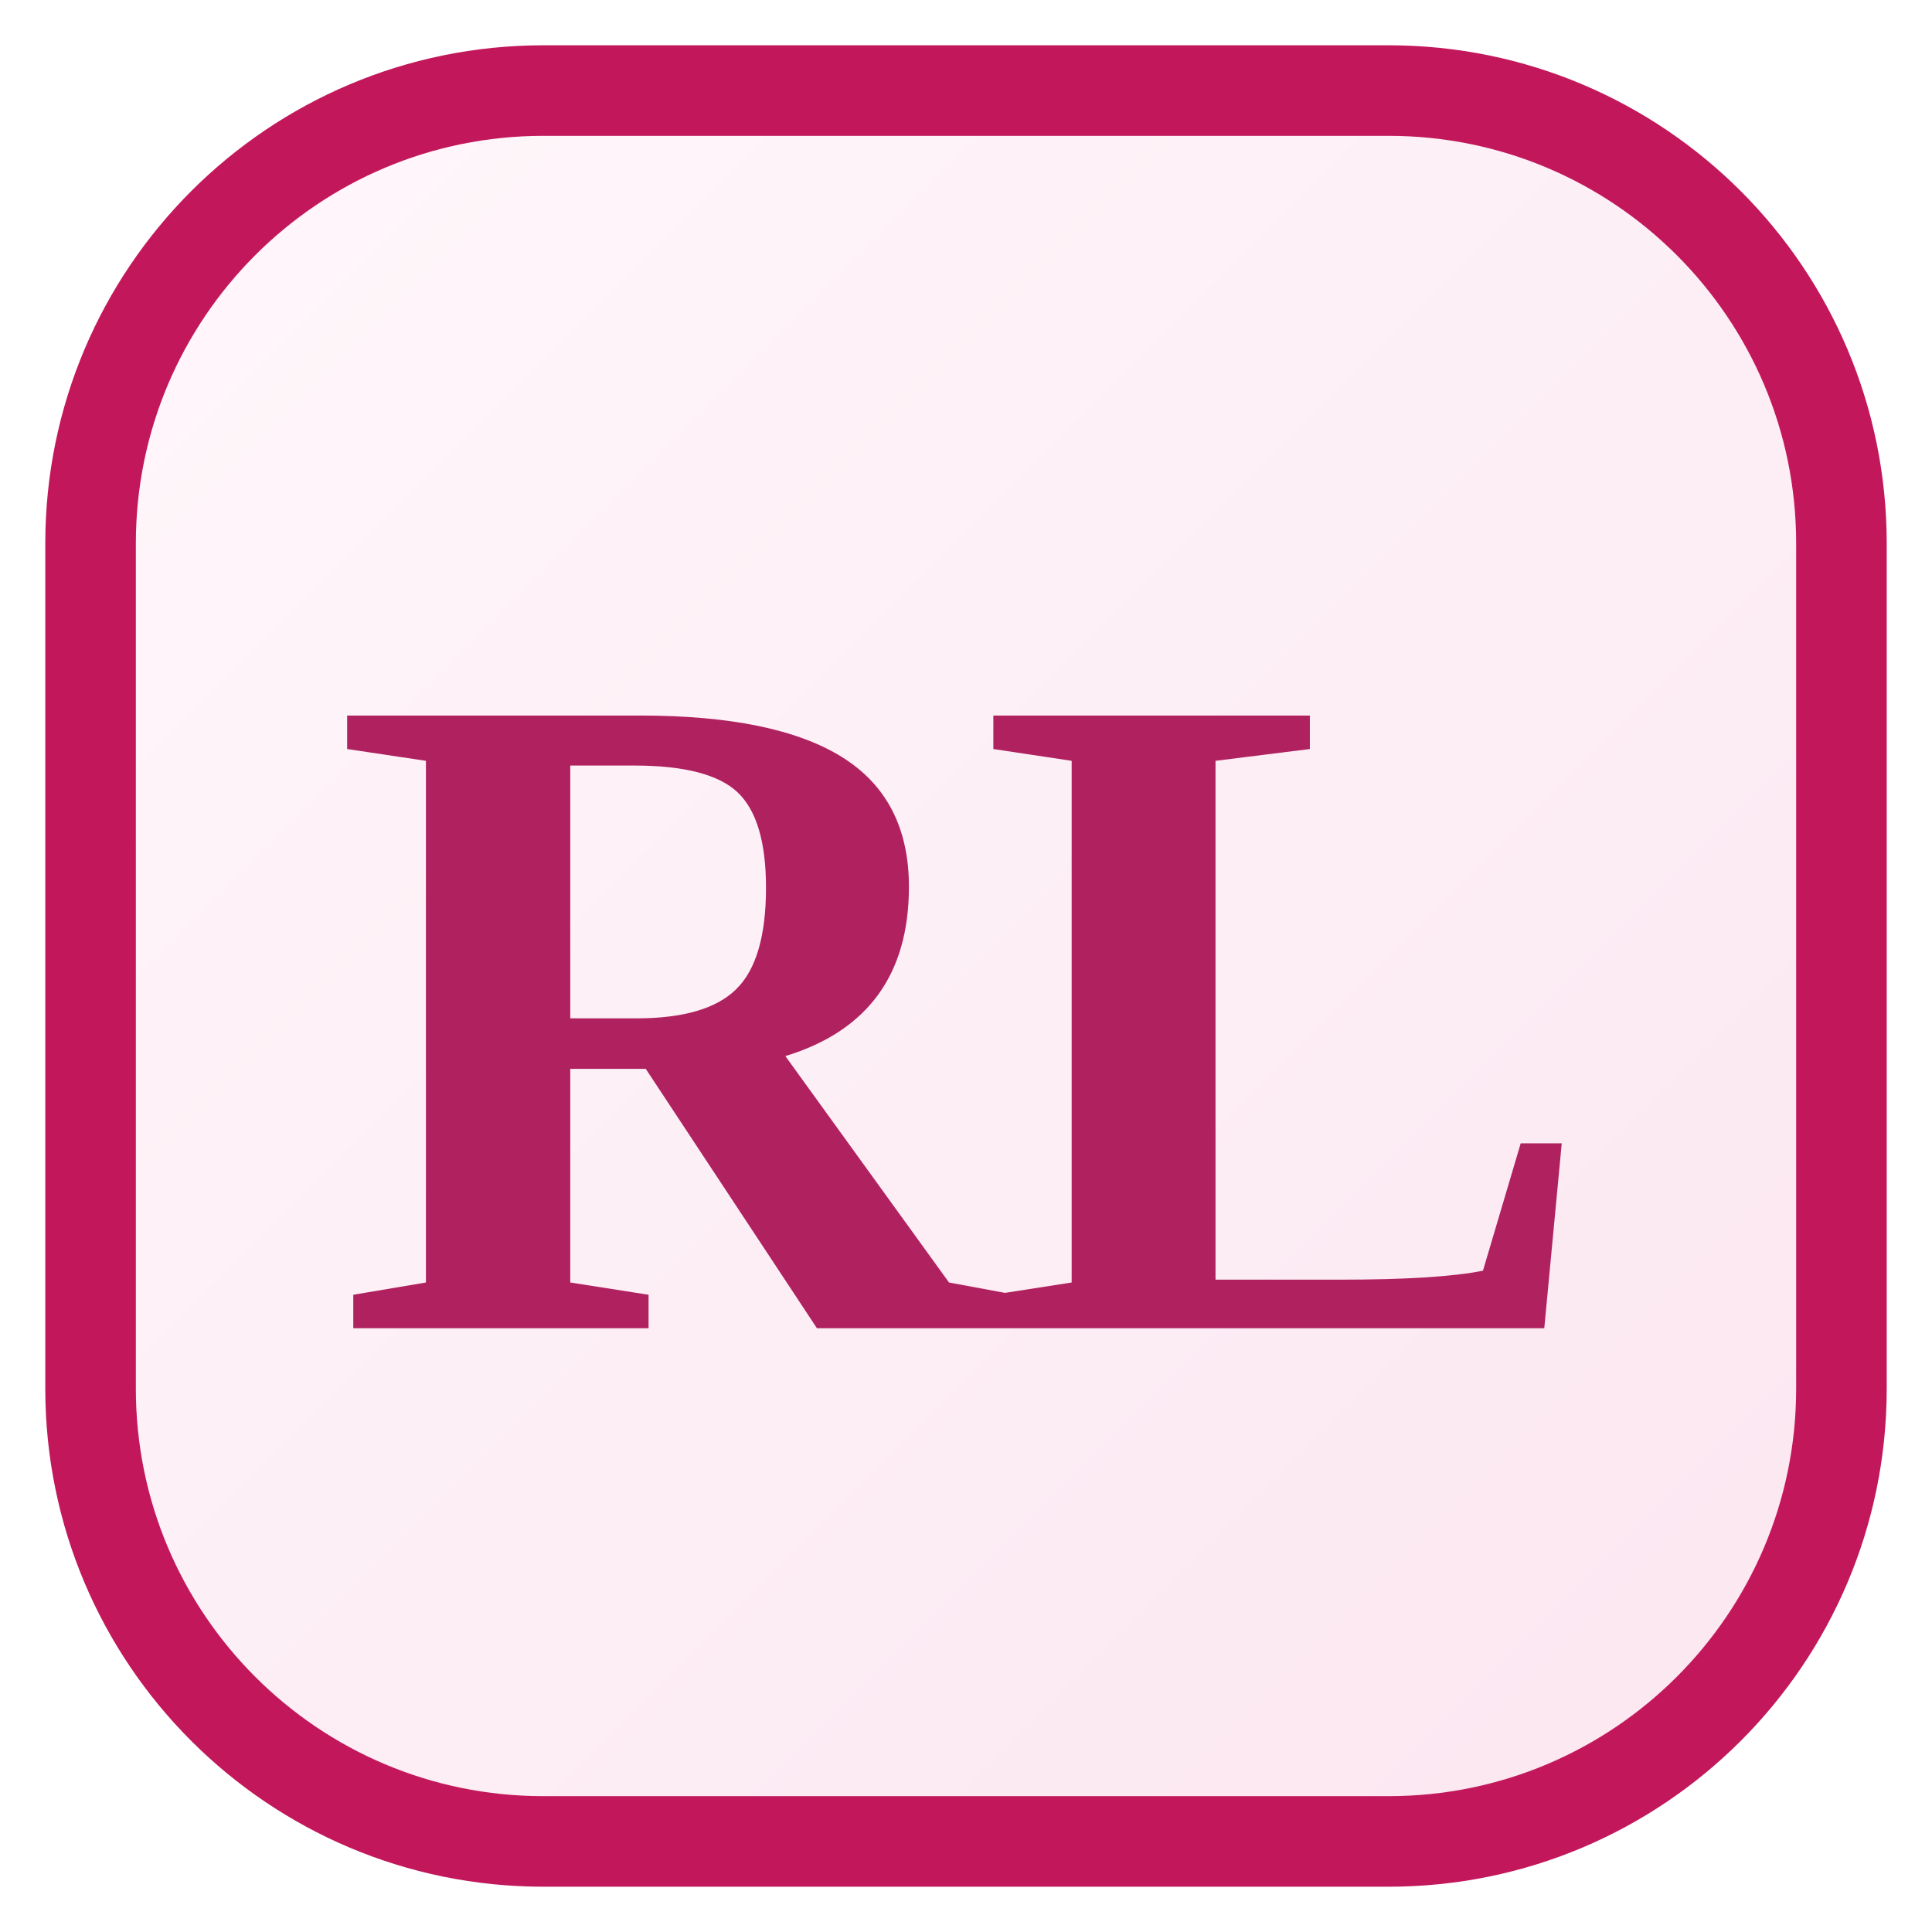
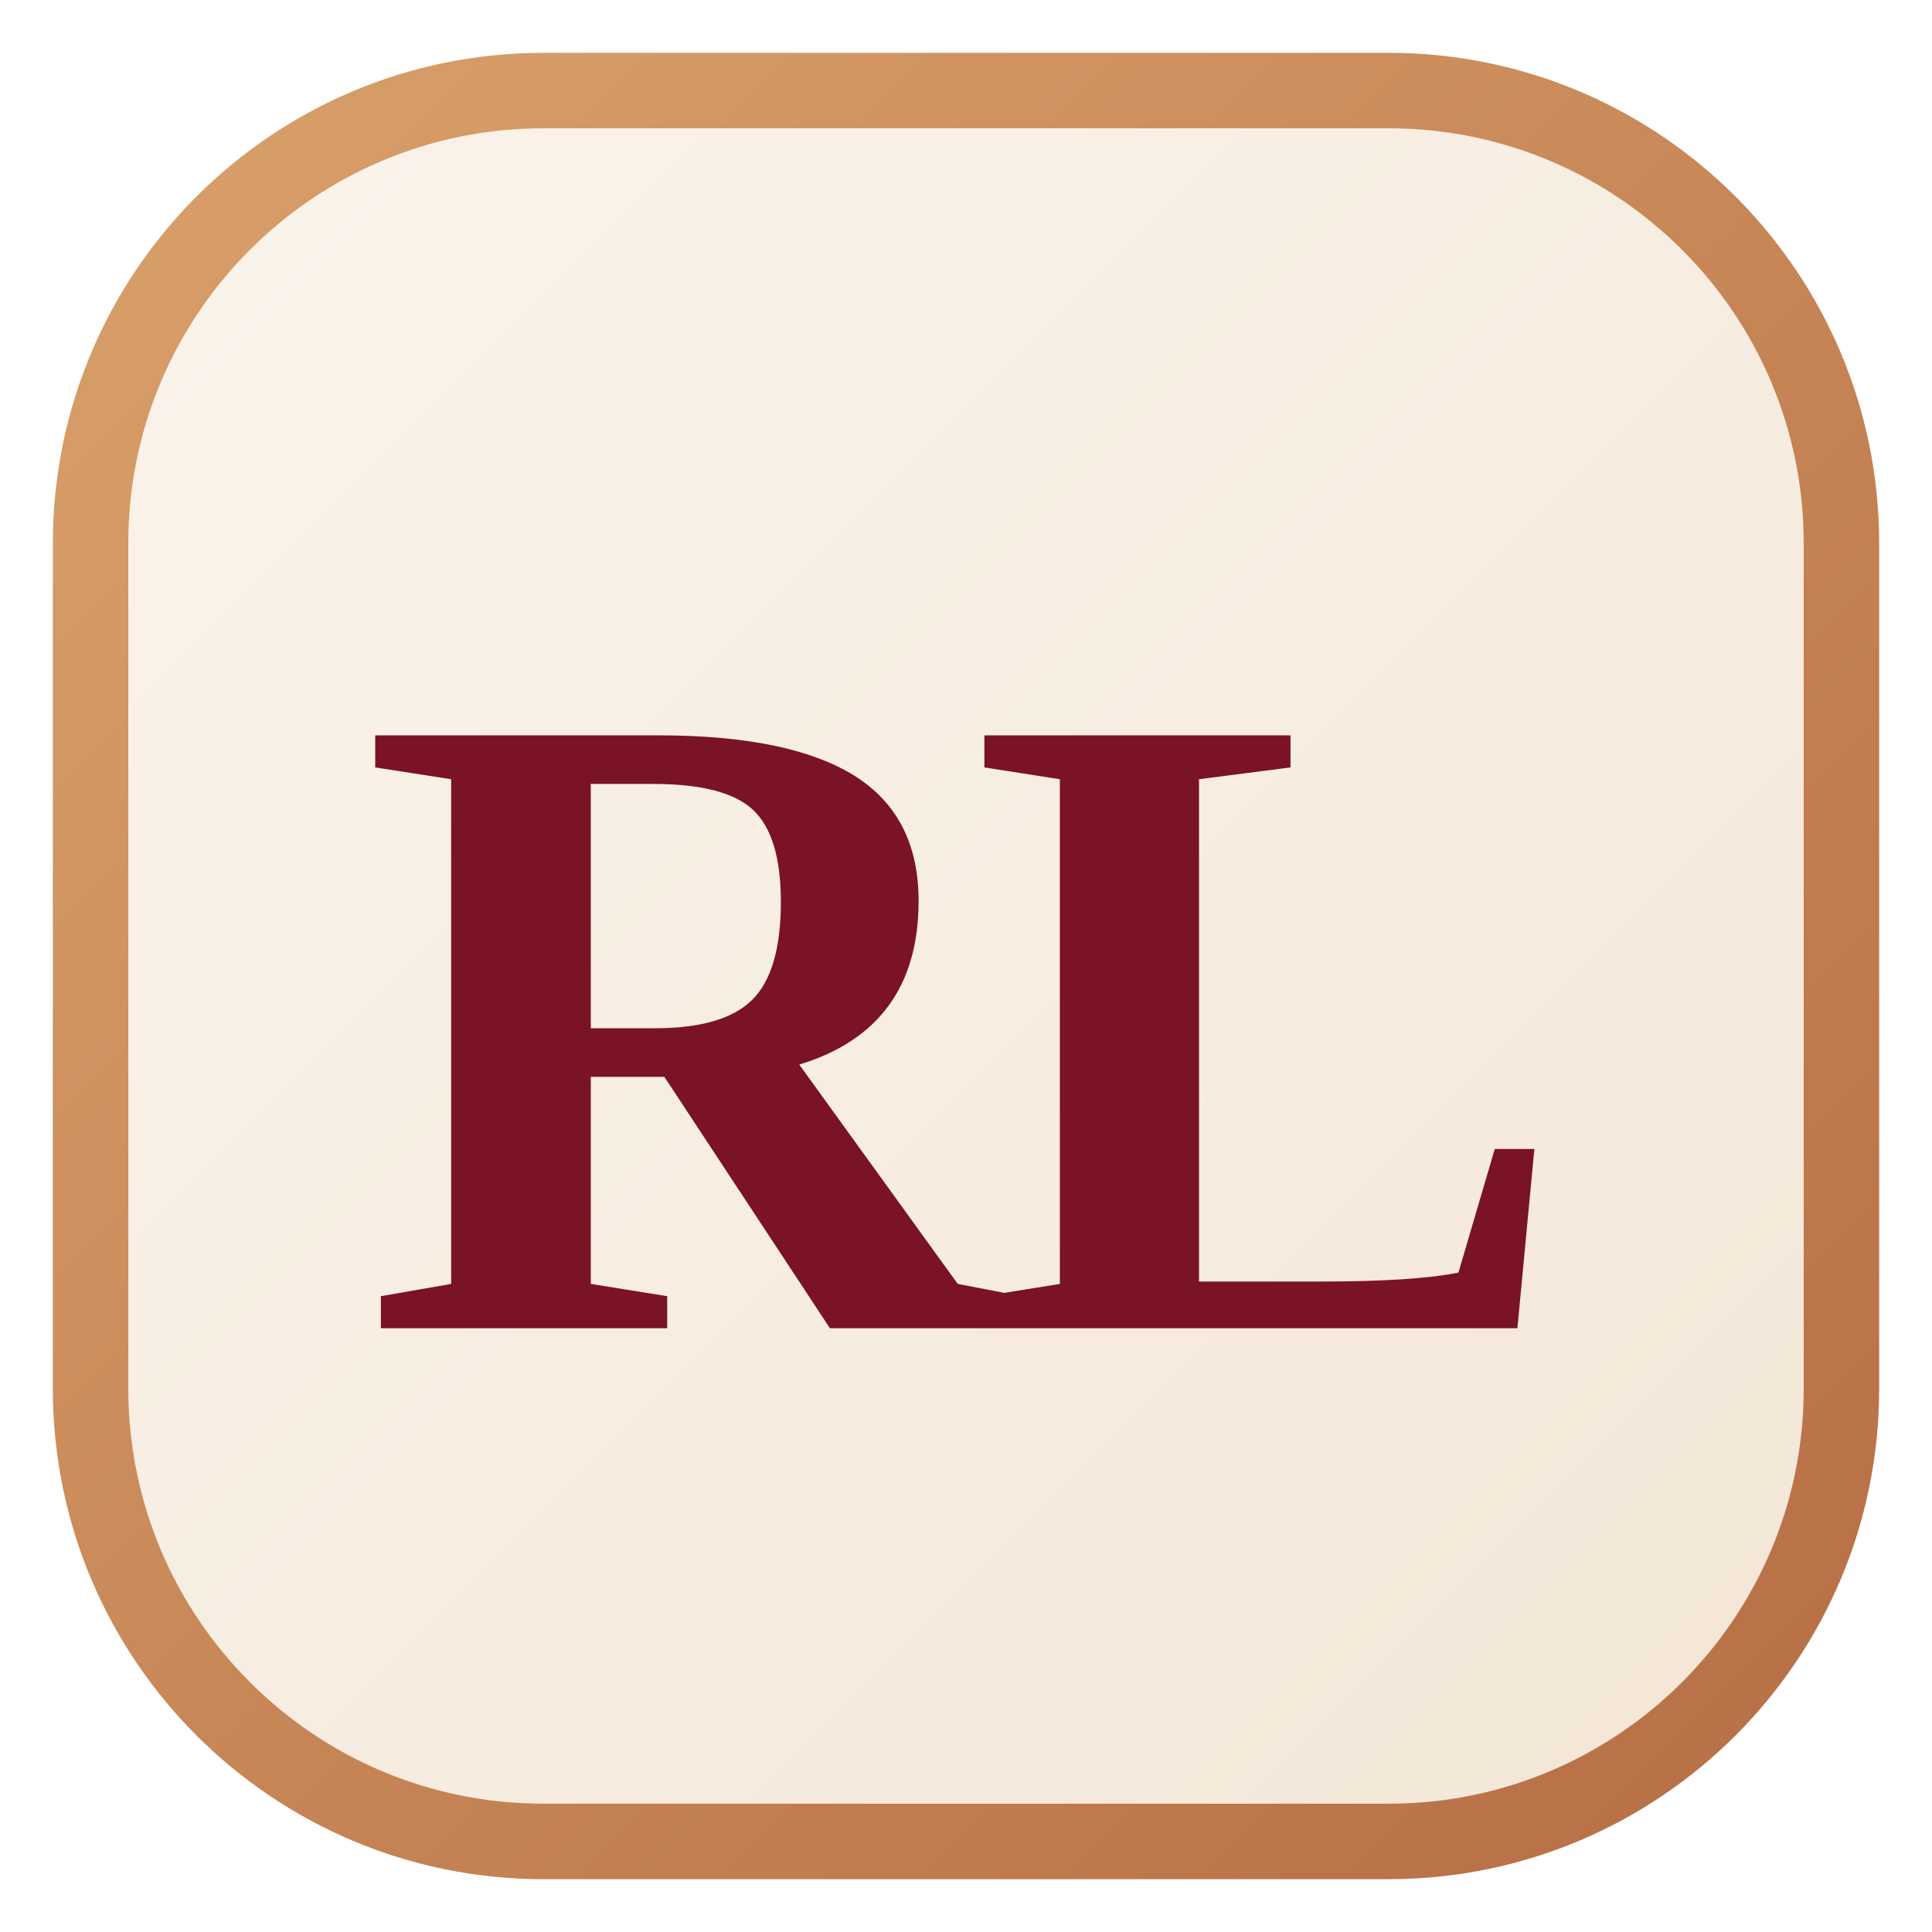
<svg xmlns="http://www.w3.org/2000/svg" viewBox="0 0 64 64" role="img" aria-label="Redlook RL logo">
  <defs>
    <linearGradient id="rlbg" x1="0" y1="0" x2="1" y2="1">
-       <stop offset="0" stop-color="#fff7fb" />
-       <stop offset="1" stop-color="#fbe6f0" />
+       <stop offset="0" stop-color="#fbf4ec" />
+       <stop offset="1" stop-color="#f3e6d6" />
+     </linearGradient>
+     <linearGradient id="rlgold" x1="0" y1="0" x2="1" y2="1">
+       <stop offset="0" stop-color="#d9a06a" />
+       <stop offset="1" stop-color="#b76e45" />
    </linearGradient>
  </defs>
-   <rect x="3" y="3" width="58" height="58" rx="15" fill="url(#rlbg)" stroke="#c2185b" stroke-width="3" />
-   <text x="32" y="44" text-anchor="middle" font-family="Georgia, 'Playfair Display', 'Times New Roman', serif" font-size="31" font-weight="700" letter-spacing="-1" fill="#b0215f">RL</text>
+   <rect x="3" y="3" width="58" height="58" rx="15" fill="url(#rlbg)" stroke="url(#rlgold)" stroke-width="2.5" />
+   <text x="32" y="44" text-anchor="middle" font-family="Georgia, 'Playfair Display', 'Times New Roman', serif" font-size="30" font-weight="700" letter-spacing="-1.5" fill="#7a1324">RL</text>
</svg>
